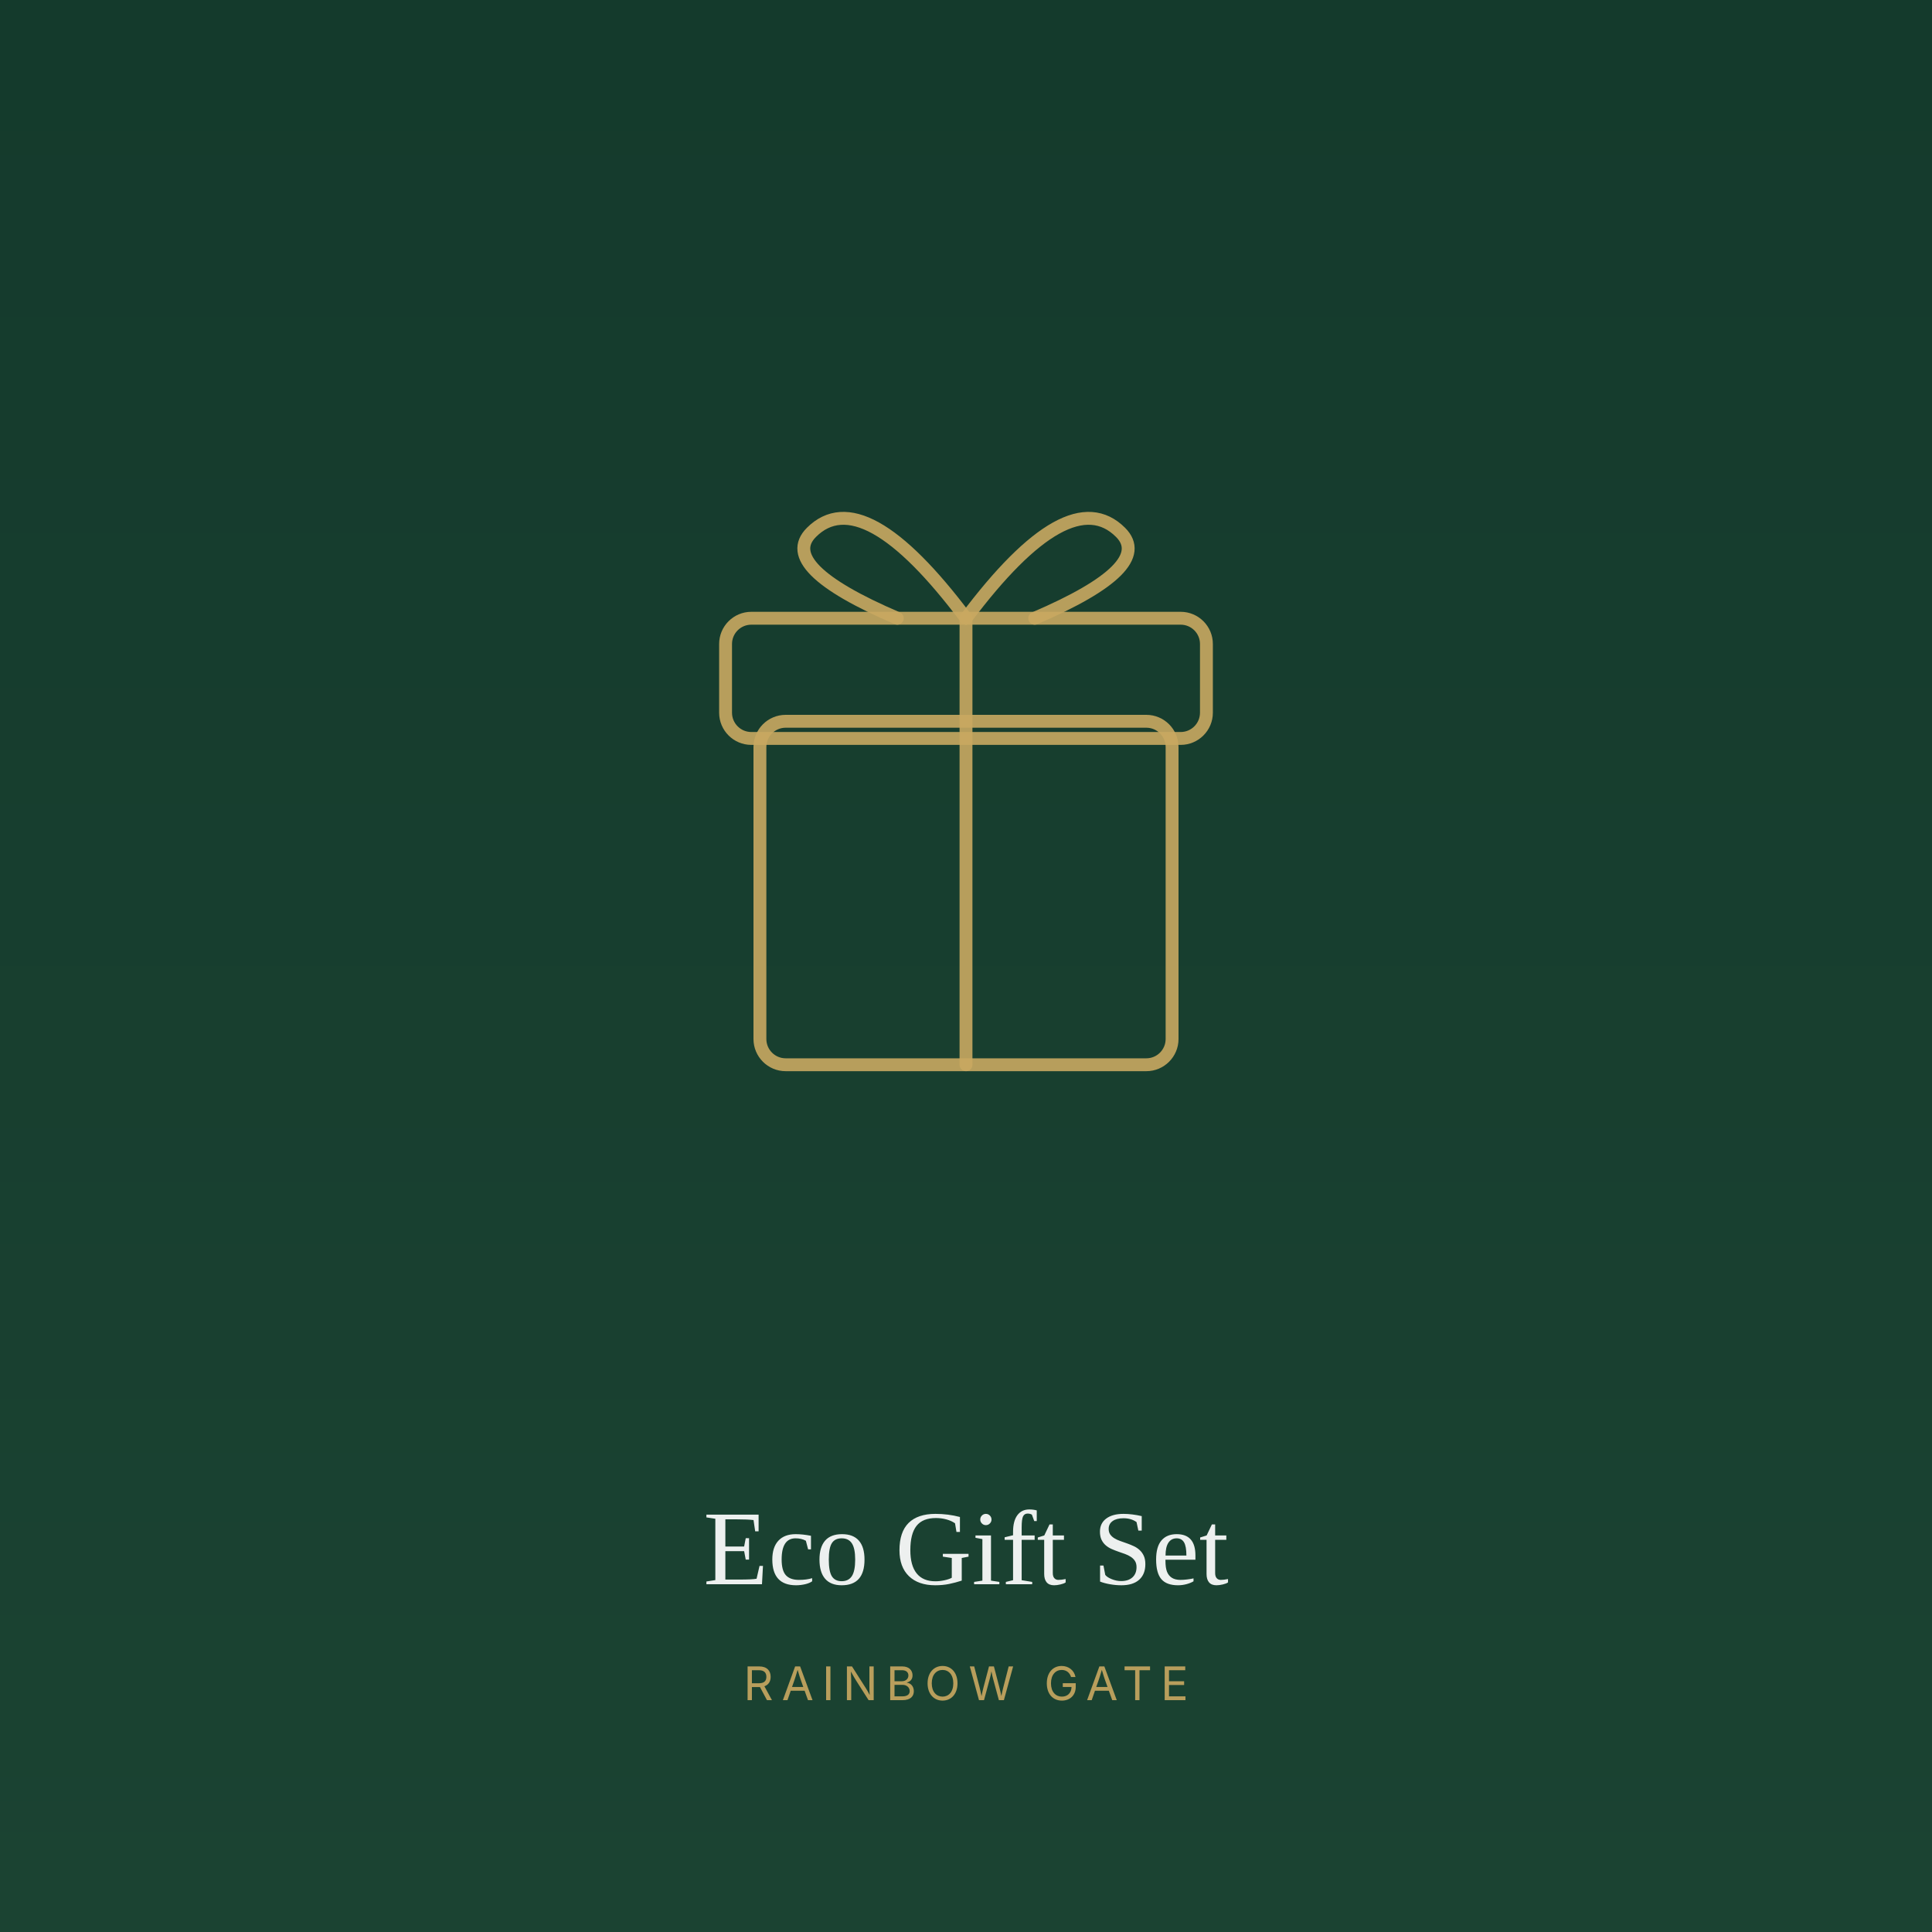
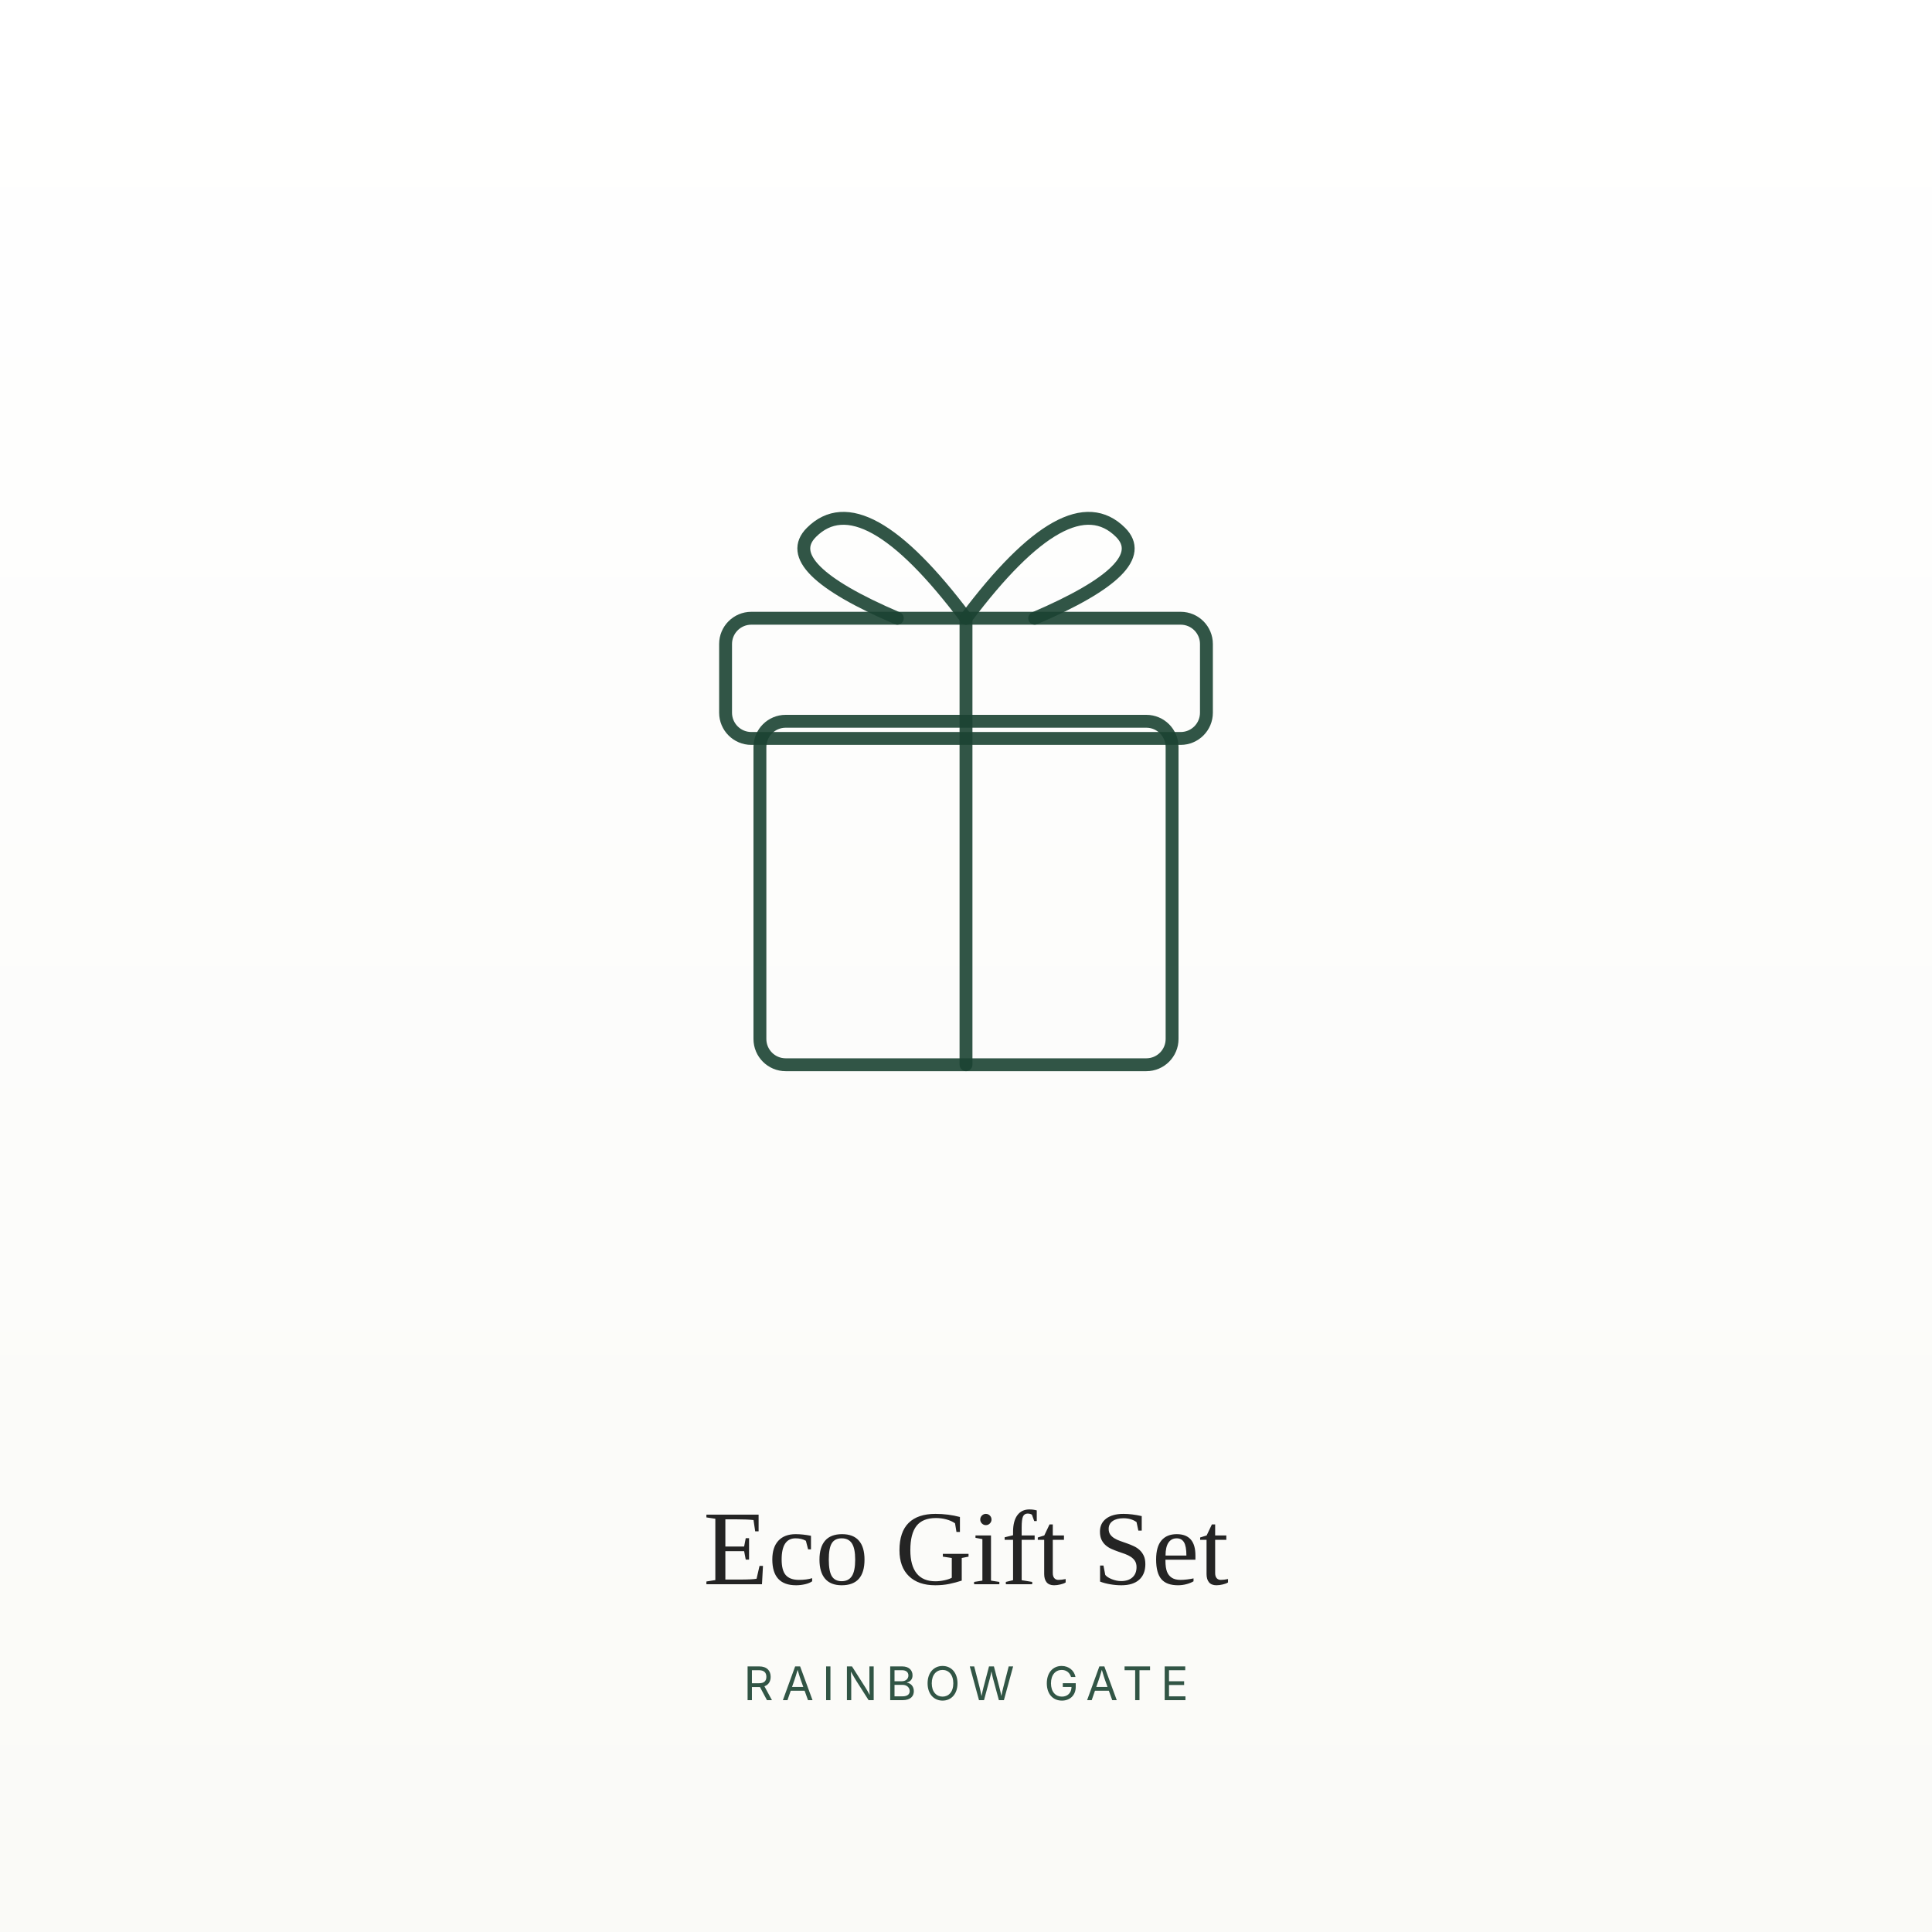
<svg xmlns="http://www.w3.org/2000/svg" viewBox="0 0 1000 1000" width="1000" height="1000" role="img">
  <defs>
    <linearGradient id="bg" x1="0" y1="0" x2="0" y2="1">
-       <stop offset="0" stop-color="#143A2C" />
-       <stop offset="1" stop-color="#1B4332" />
+       <stop offset="0" stop-color="#FFFFFF" />
+       <stop offset="1" stop-color="#FAFAF7" />
    </linearGradient>
  </defs>
  <rect width="1000" height="1000" fill="url(#bg)" />
-   <g transform="translate(500 400) scale(4.444444)" fill="none" stroke="#C9A961" stroke-opacity="0.9" stroke-width="1.5" stroke-linecap="round" stroke-linejoin="round">
+   <g transform="translate(500 400) scale(4.444444)" fill="none" stroke="#1B4332" stroke-opacity="0.9" stroke-width="1.5" stroke-linecap="round" stroke-linejoin="round">
    <rect x="-24" y="-6" width="48" height="40" rx="3" />
    <rect x="-28" y="-18" width="56" height="14" rx="3" />
    <line x1="0" y1="-18" x2="0" y2="34" />
    <path d="M0 -18 Q-12 -34 -18 -28 Q-22 -24 -8 -18" />
    <path d="M0 -18 Q12 -34 18 -28 Q22 -24 8 -18" />
  </g>
-   <text x="500" y="820" text-anchor="middle" font-family="Georgia, 'Times New Roman', serif" font-size="55" fill="#FFFFFF" fill-opacity="0.92">Eco Gift Set</text>
-   <text x="500" y="880" text-anchor="middle" font-family="Inter, Helvetica, Arial, sans-serif" font-size="24" letter-spacing="4.32" fill="#C9A961" fill-opacity="0.9">RAINBOW GATE</text>
+   <text x="500" y="820" text-anchor="middle" font-family="Georgia, 'Times New Roman', serif" font-size="55" fill="#1A1A1A" fill-opacity="0.95">Eco Gift Set</text>
+   <text x="500" y="880" text-anchor="middle" font-family="Inter, Helvetica, Arial, sans-serif" font-size="24" letter-spacing="4.32" fill="#1B4332" fill-opacity="0.9">RAINBOW GATE</text>
</svg>
